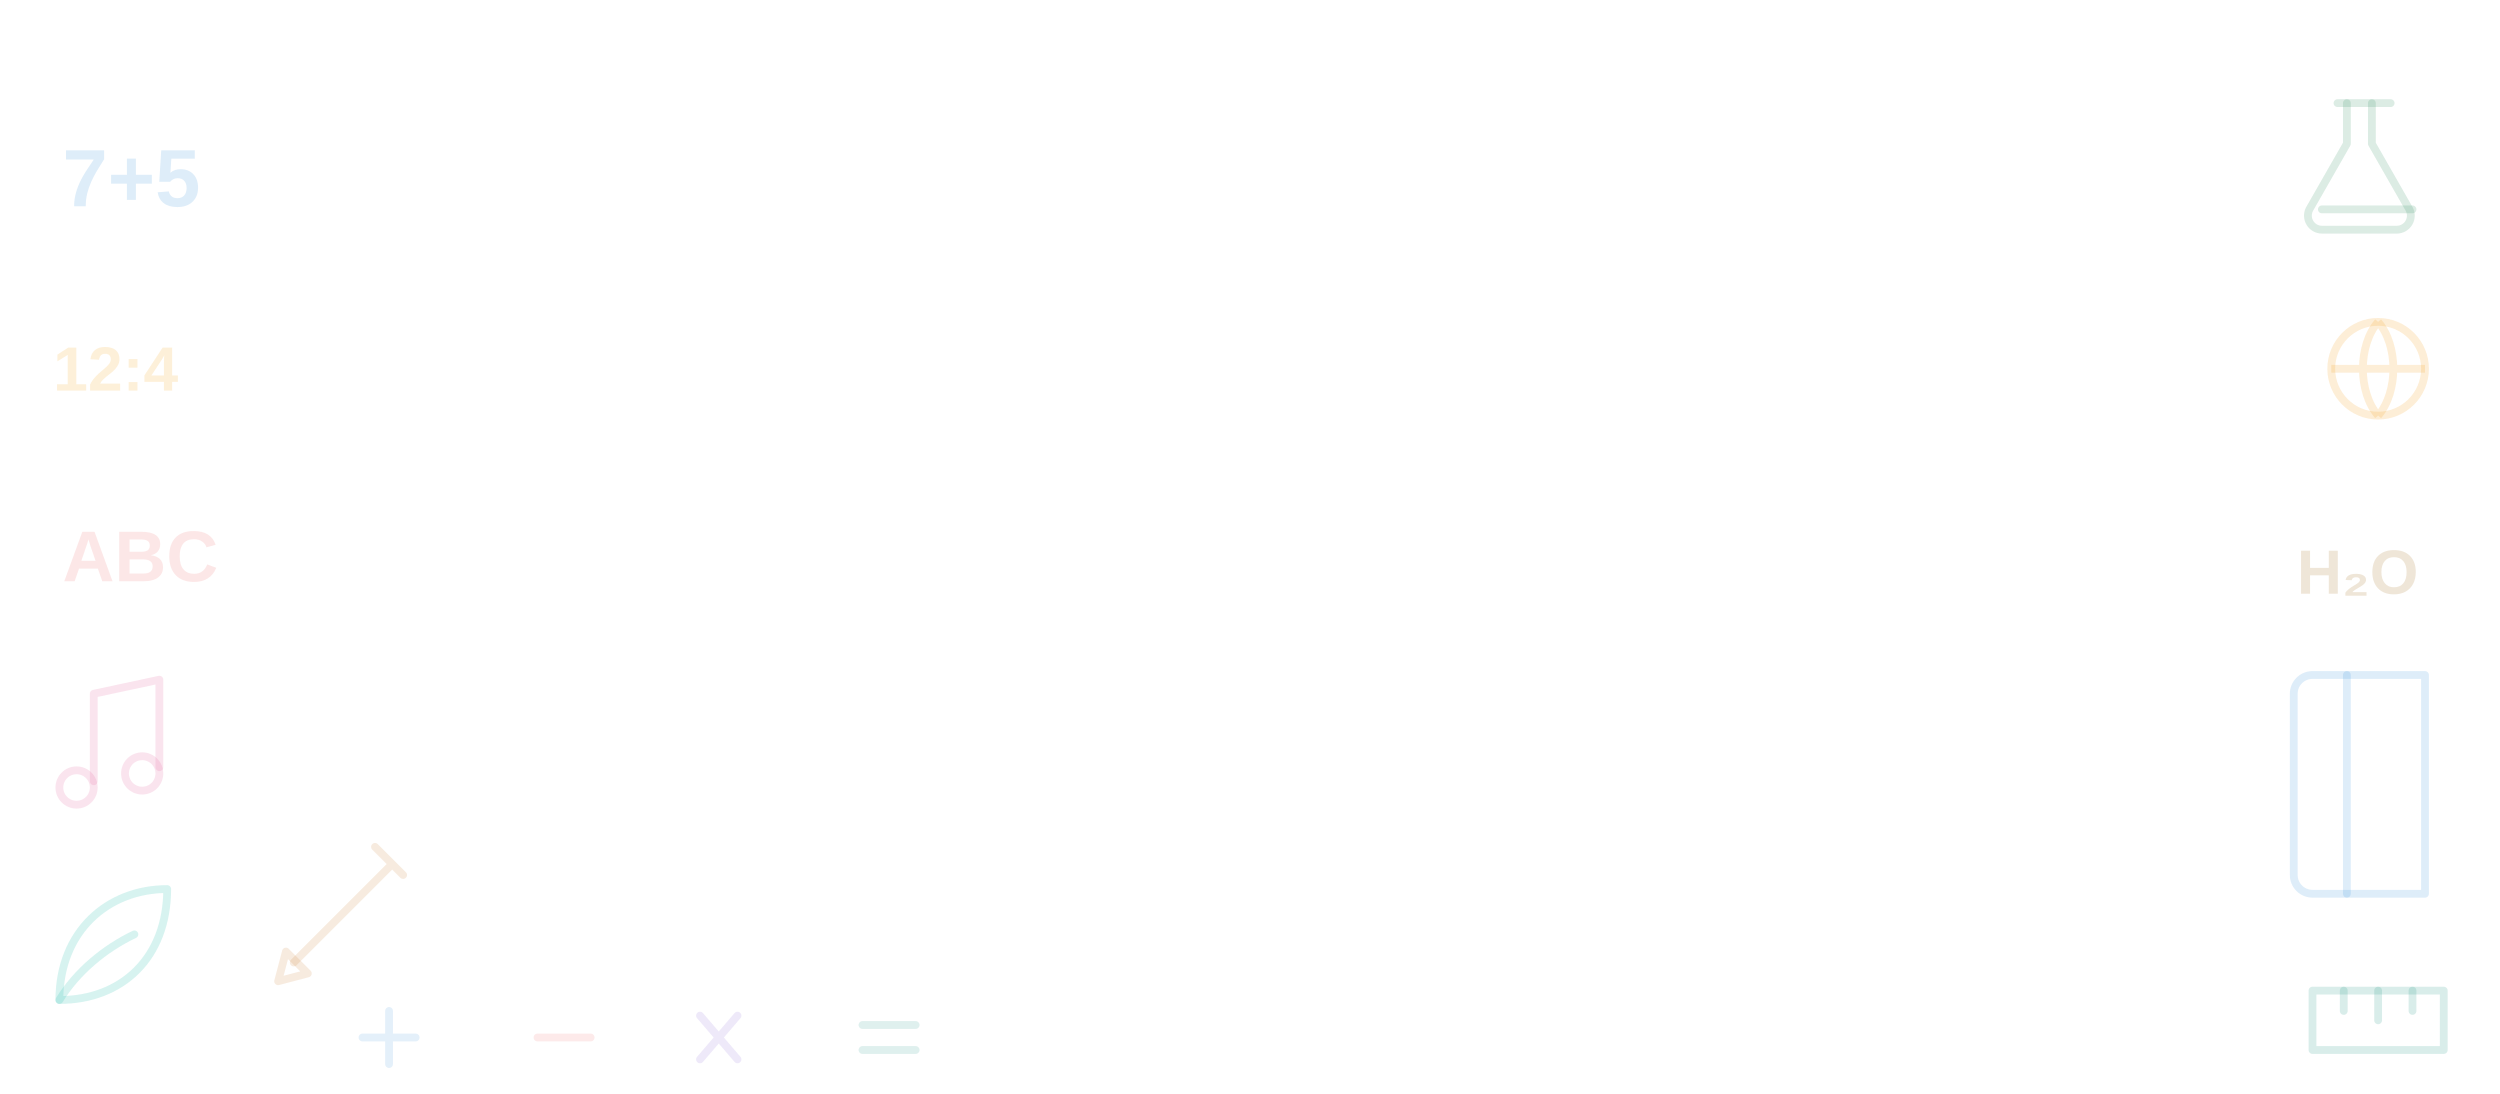
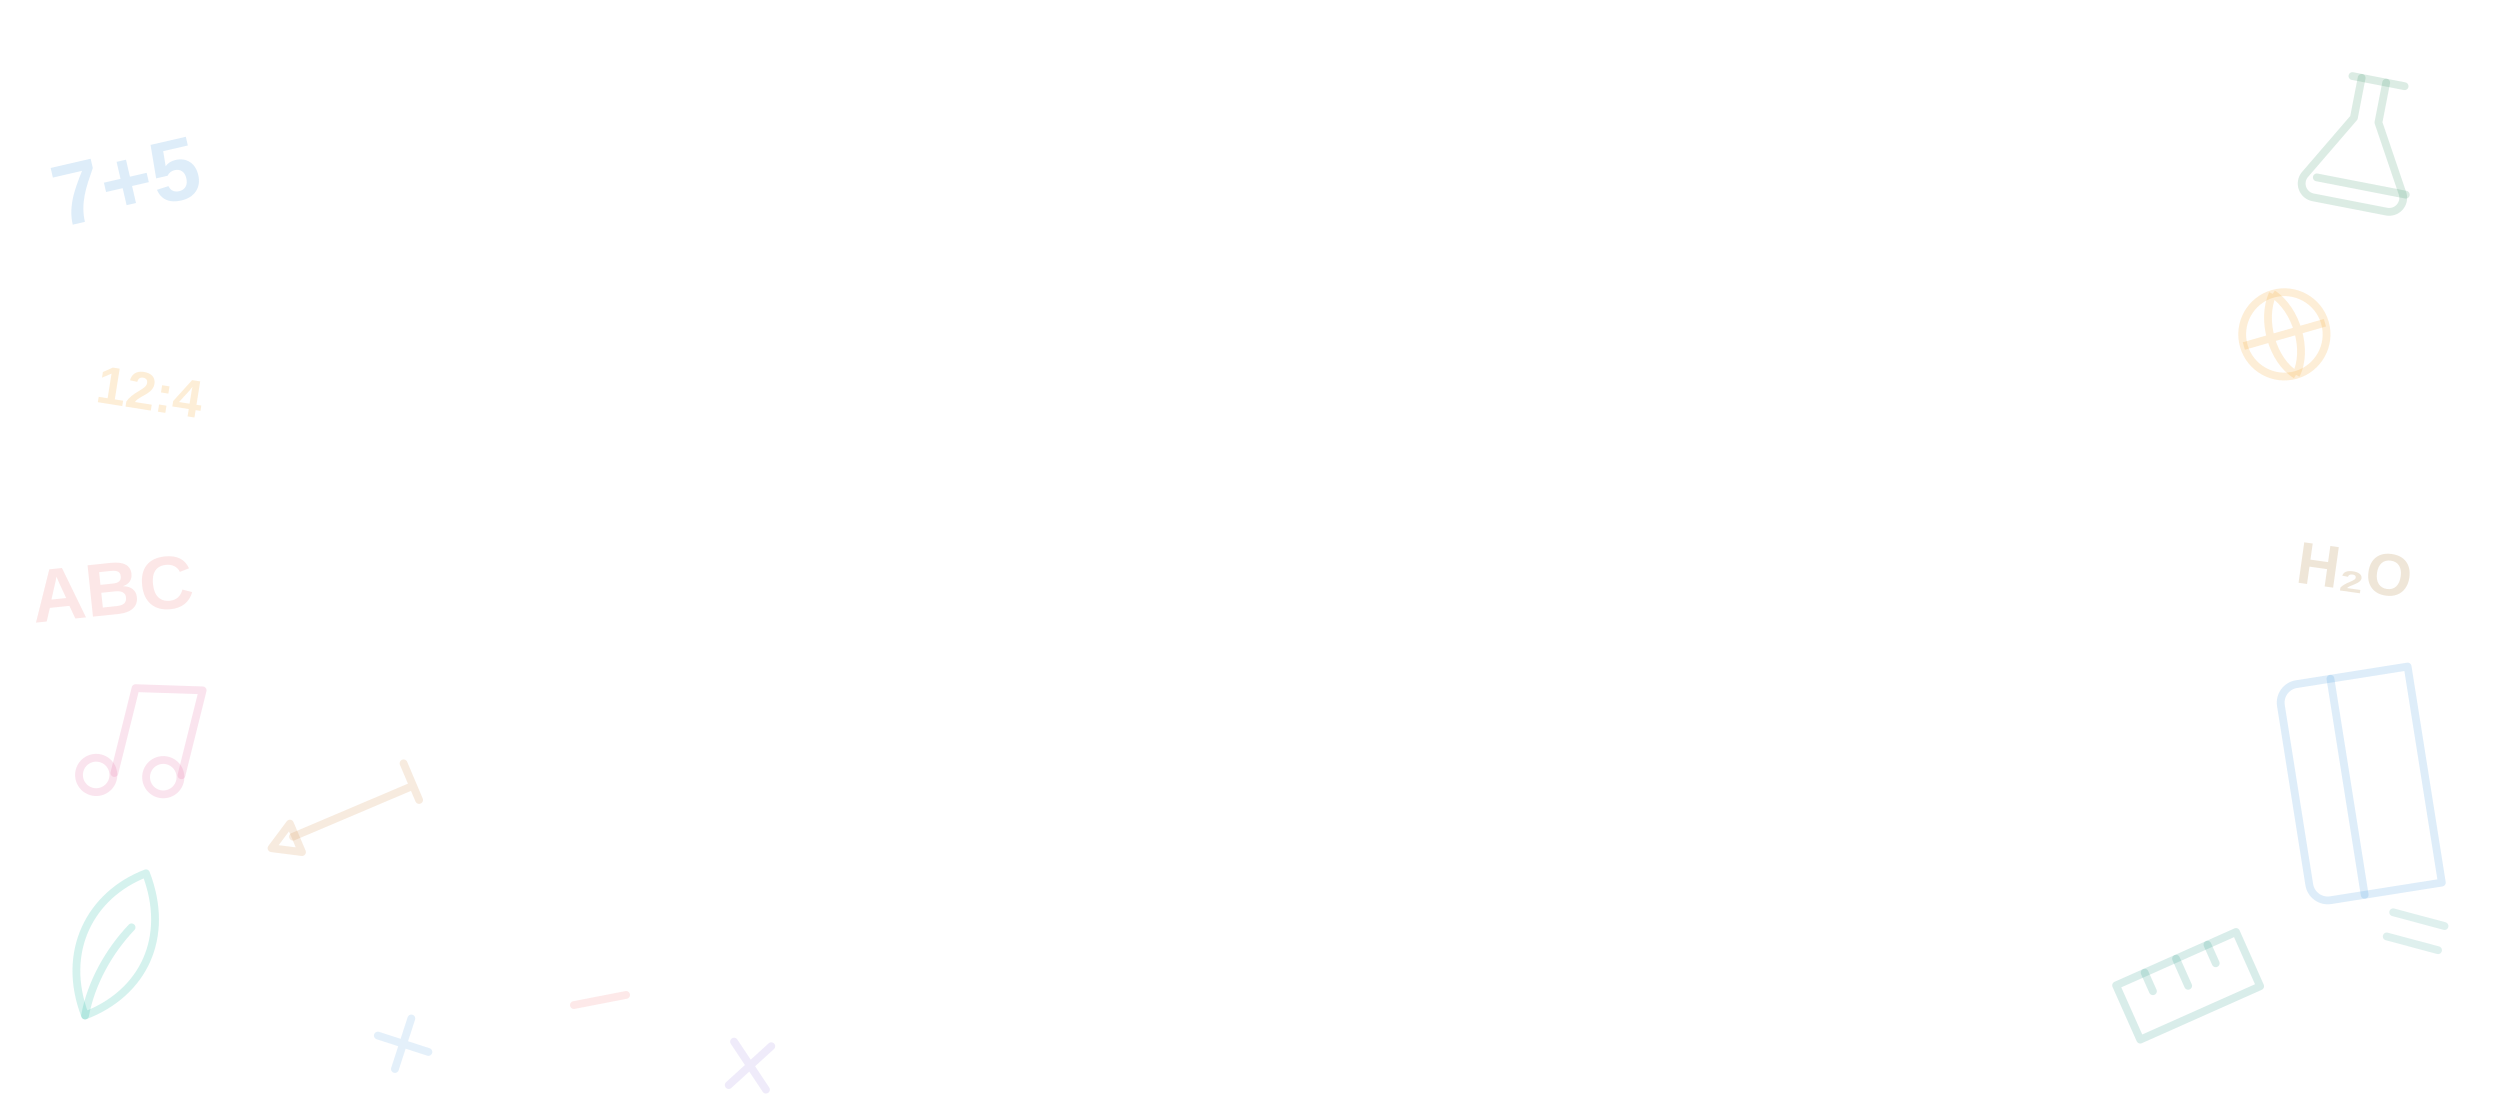
<svg xmlns="http://www.w3.org/2000/svg" width="1600" height="700" viewBox="0 0 1600 700" fill="none">
  <g font-family="Nunito, Segoe UI, Arial, sans-serif" font-weight="800">
-     <text x="40" y="132" font-size="52" fill="#2f8fd8" fill-opacity=".16">7+5</text>
-     <text x="34" y="250" font-size="40" fill="#f5a623" fill-opacity=".17">12:4</text>
-     <text x="40" y="372" font-size="46" fill="#ef5f5f" fill-opacity=".15">ABC</text>
-     <g stroke="#e0609b" stroke-opacity=".17" stroke-width="5" stroke-linecap="round" stroke-linejoin="round">
-       <path d="M60 500v-56l42-9v56" />
-       <circle cx="49" cy="504" r="11" />
-       <circle cx="91" cy="495" r="11" />
+     <g transform="rotate(-13 96 118)">
+       <text x="34" y="132" font-size="56" fill="#2f8fd8" fill-opacity=".16">7+5</text>
    </g>
-     <g stroke="#17b8a6" stroke-opacity=".17" stroke-width="5" stroke-linecap="round" stroke-linejoin="round">
-       <path d="M38 640c0-44 31-71 69-71 0 44-29 71-69 71Z" />
-       <path d="M38 640c11-18 29-33 48-42" />
+     <g transform="rotate(9 118 252)">
+       <text x="62" y="266" font-size="34" fill="#f5a623" fill-opacity=".18">12:4</text>
    </g>
-     <g stroke="#2f8f60" stroke-opacity=".17" stroke-width="5" stroke-linecap="round" stroke-linejoin="round">
-       <path d="M1502 66v26l-24 42a9 9 0 0 0 8 13h48a9 9 0 0 0 8-13l-24-42V66" />
-       <path d="M1496 66h34M1486 134h58" />
+     <g transform="rotate(-6 84 378)">
+       <text x="20" y="392" font-size="48" fill="#ef5f5f" fill-opacity=".15">ABC</text>
    </g>
-     <g stroke="#f5a623" stroke-opacity=".18" stroke-width="5">
-       <circle cx="1522" cy="236" r="30" />
-       <path d="M1492 236h60M1522 206c13 15 13 45 0 60M1522 206c-13 15-13 45 0 60" />
+     <g transform="rotate(14 96 486)" stroke="#e0609b" stroke-opacity=".17" stroke-width="5" stroke-linecap="round" stroke-linejoin="round">
+       <path d="M76 500v-56l42-9v56" />
+       <circle cx="65" cy="504" r="11" />
+       <circle cx="107" cy="495" r="11" />
    </g>
-     <text x="1470" y="380" font-size="40" fill="#9a5e0c" fill-opacity=".16">H₂O</text>
-     <g stroke="#2f8fd8" stroke-opacity=".16" stroke-width="5" stroke-linecap="round" stroke-linejoin="round">
+     <g transform="rotate(-21 74 606)" stroke="#17b8a6" stroke-opacity=".18" stroke-width="5" stroke-linecap="round" stroke-linejoin="round">
+       <path d="M40 640c0-44 31-71 69-71 0 44-29 71-69 71Z" />
+       <path d="M40 640c11-18 29-33 48-42" />
+     </g>
+     <g transform="rotate(22 224 520)" stroke="#c9782a" stroke-opacity=".15" stroke-width="5" stroke-linecap="round" stroke-linejoin="round">
+       <path d="M196 548l58-58M244 478l18 18" />
+       <path d="M186 560l5-19 14 14z" />
+     </g>
+     <g stroke-width="5" stroke-linecap="round">
+       <g transform="rotate(18 258 668)">
+         <path d="M241 668h34M258 651v34" stroke="#2f8fd8" stroke-opacity=".13" />
+       </g>
+       <g transform="rotate(-11 384 640)">
+         <path d="M367 640h34" stroke="#ef5f5f" stroke-opacity=".14" />
+       </g>
+       <g transform="rotate(7 480 682)">
+         <path d="M468 668l24 28M492 668l-24 28" stroke="#7b5bd6" stroke-opacity=".12" />
+       </g>
+     </g>
+     <g transform="rotate(11 1518 100)" stroke="#2f8f60" stroke-opacity=".17" stroke-width="5" stroke-linecap="round" stroke-linejoin="round">
+       <path d="M1502 52v26l-24 42a9 9 0 0 0 8 13h48a9 9 0 0 0 8-13l-24-42V52" />
+       <path d="M1496 52h34M1486 120h58" />
+     </g>
+     <g transform="rotate(-16 1462 214)" stroke="#f5a623" stroke-opacity=".18" stroke-width="5">
+       <circle cx="1462" cy="214" r="27" />
+       <path d="M1435 214h54M1462 187c12 14 12 41 0 54M1462 187c-12 14-12 41 0 54" />
+     </g>
+     <g transform="rotate(8 1522 366)">
+       <text x="1470" y="380" font-size="38" fill="#9a5e0c" fill-opacity=".16">H₂O</text>
+     </g>
+     <g transform="rotate(-9 1512 500)" stroke="#2f8fd8" stroke-opacity=".16" stroke-width="5" stroke-linecap="round" stroke-linejoin="round">
      <path d="M1468 560V444a12 12 0 0 1 12-12h72v140h-72a12 12 0 0 1-12-12Z" />
      <path d="M1502 432v140" />
    </g>
-     <g stroke="#0e8a7c" stroke-opacity=".16" stroke-width="5" stroke-linecap="round" stroke-linejoin="round">
-       <path d="M1480 634h84v38h-84z" />
-       <path d="M1500 634v13M1522 634v19M1544 634v13" />
+     <g transform="rotate(-24 1400 630)" stroke="#0e8a7c" stroke-opacity=".16" stroke-width="5" stroke-linecap="round" stroke-linejoin="round">
+       <path d="M1358 612h84v38h-84z" />
+       <path d="M1378 612v13M1400 612v19M1422 612v13" />
    </g>
-     <g stroke-width="5" stroke-linecap="round">
-       <path d="M232 664h34M249 647v34" stroke="#2f8fd8" stroke-opacity=".13" />
-       <path d="M344 664h34" stroke="#ef5f5f" stroke-opacity=".13" />
-       <path d="M448 650l24 28M472 650l-24 28" stroke="#7b5bd6" stroke-opacity=".13" />
-       <path d="M552 656h34M552 672h34" stroke="#0e8a7c" stroke-opacity=".13" />
-     </g>
-     <g stroke="#c9782a" stroke-opacity=".15" stroke-width="5" stroke-linecap="round" stroke-linejoin="round">
-       <path d="M188 616l62-62M240 542l18 18" />
-       <path d="M178 628l5-19 14 14z" />
+     <g transform="rotate(15 1546 596)">
+       <path d="M1529 588h34M1529 604h34" stroke="#0e8a7c" stroke-opacity=".13" stroke-width="5" stroke-linecap="round" />
    </g>
  </g>
</svg>
